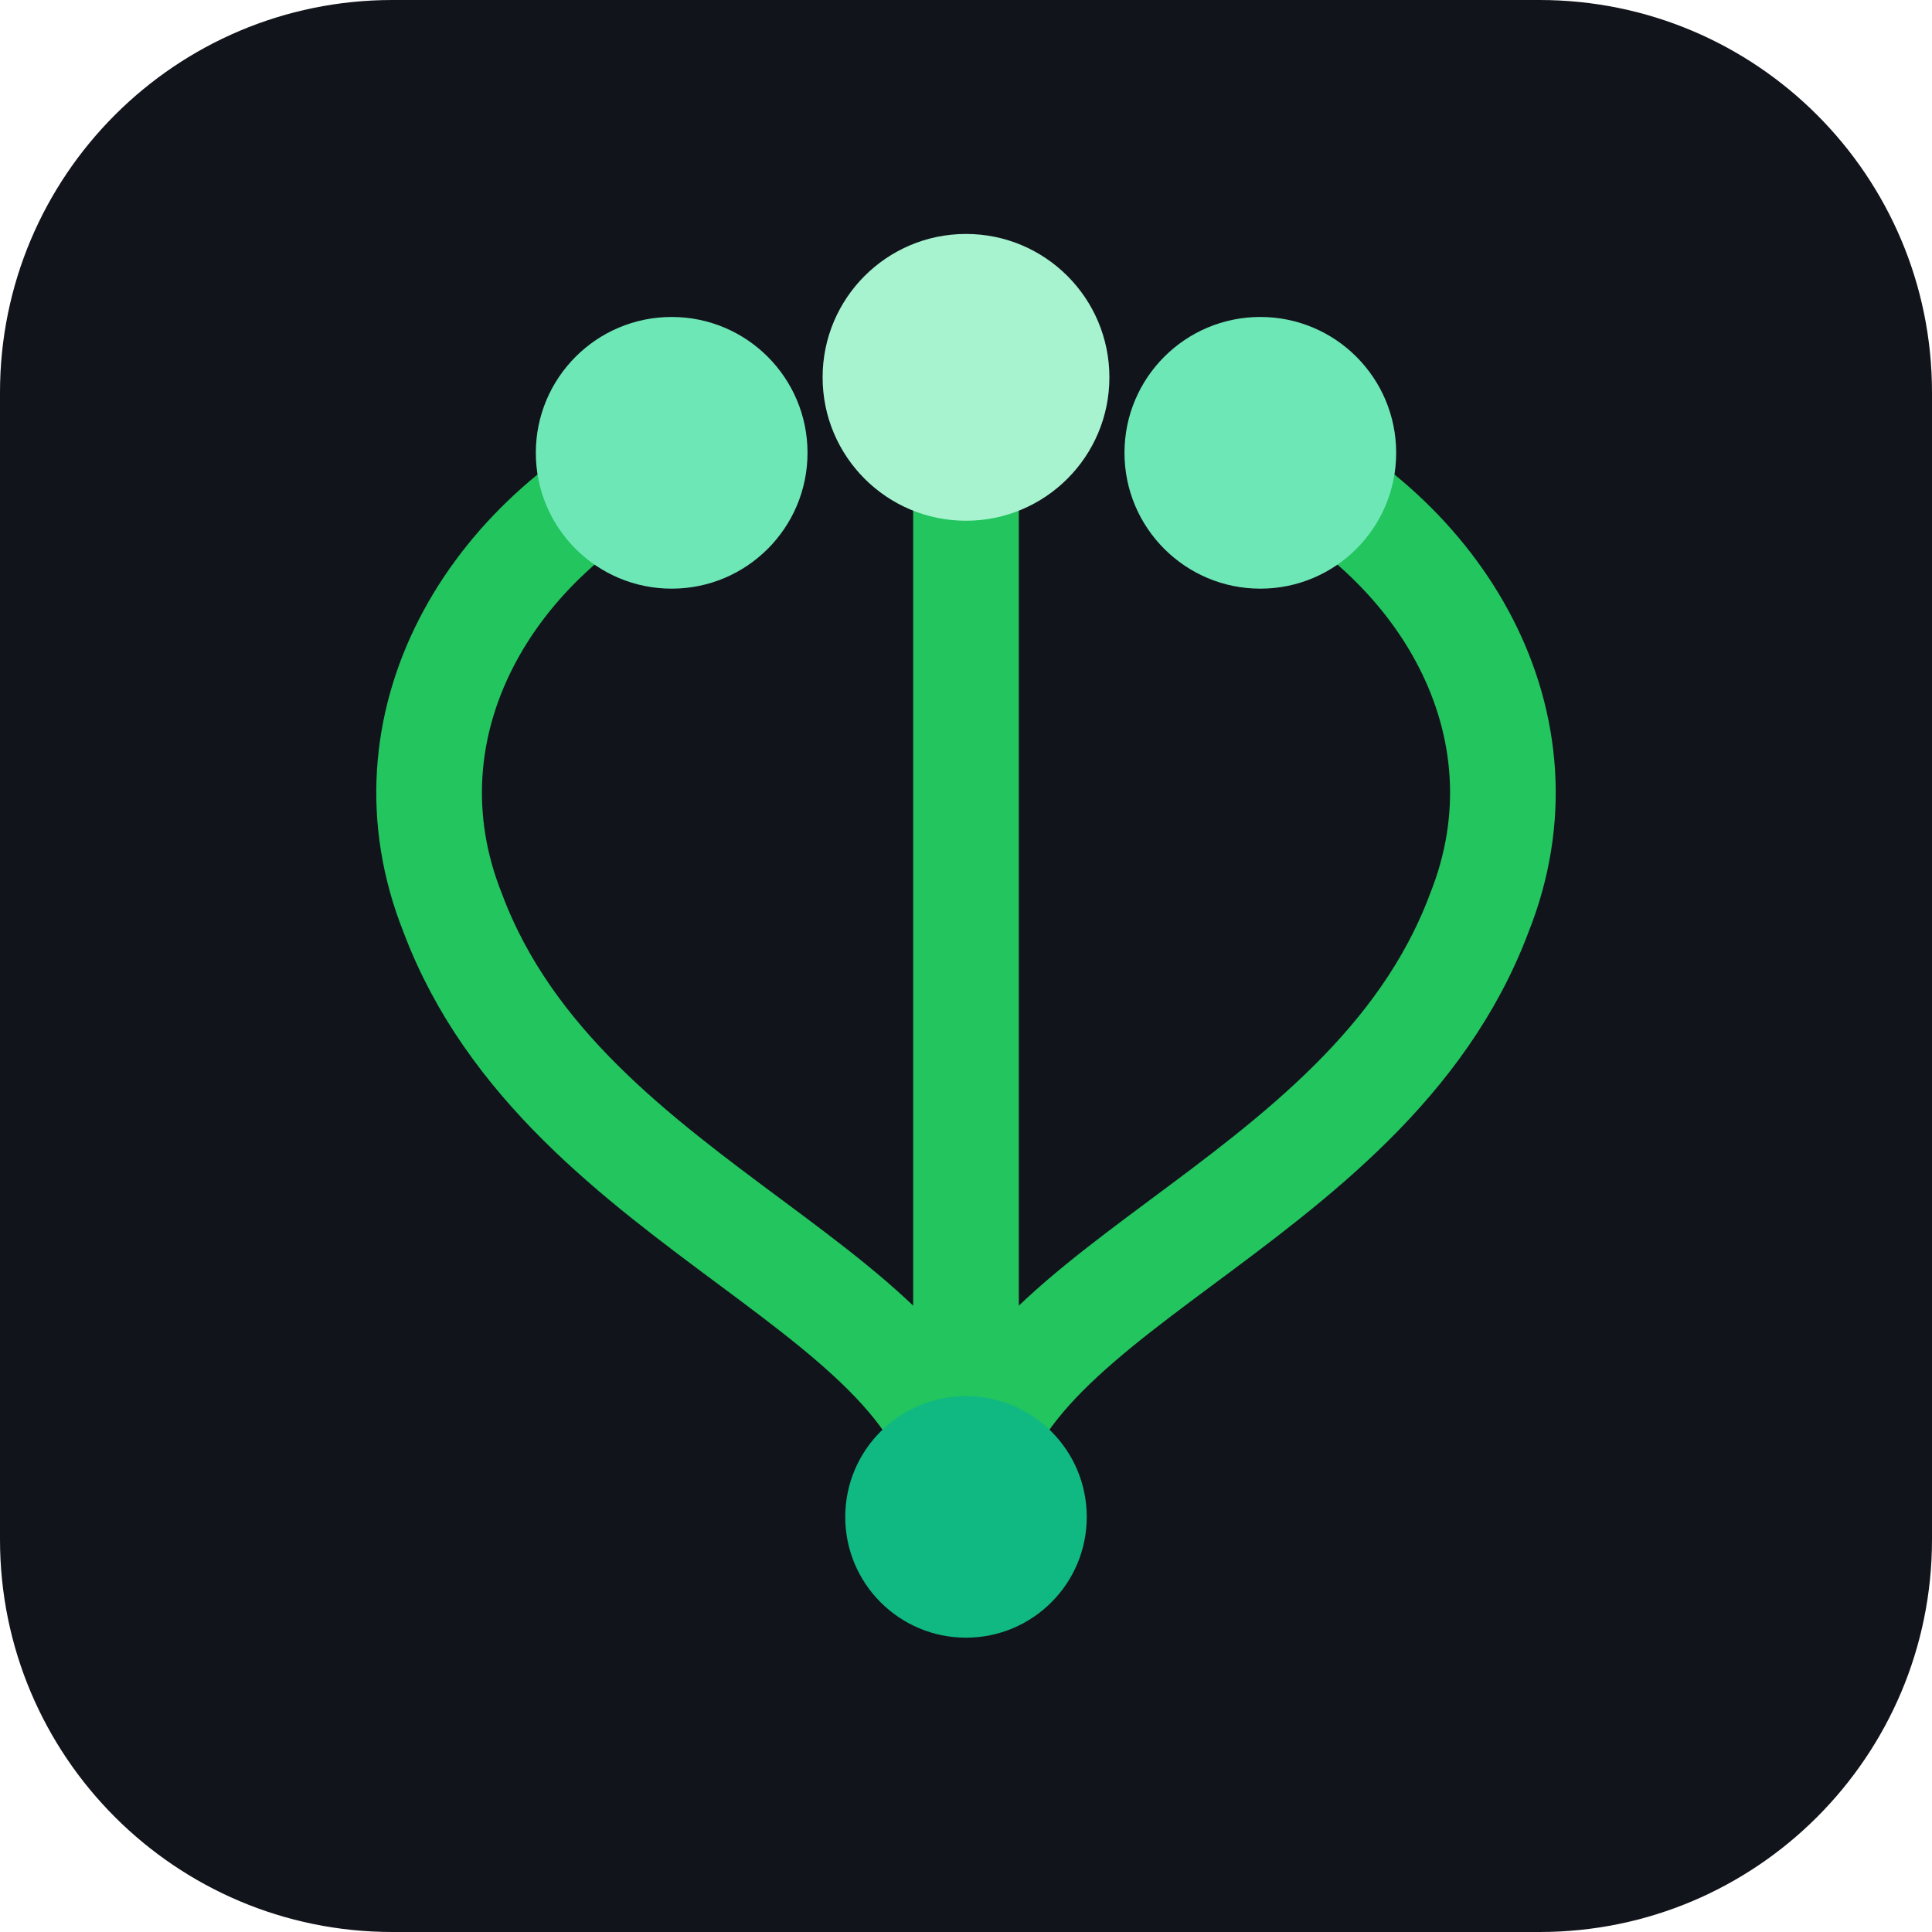
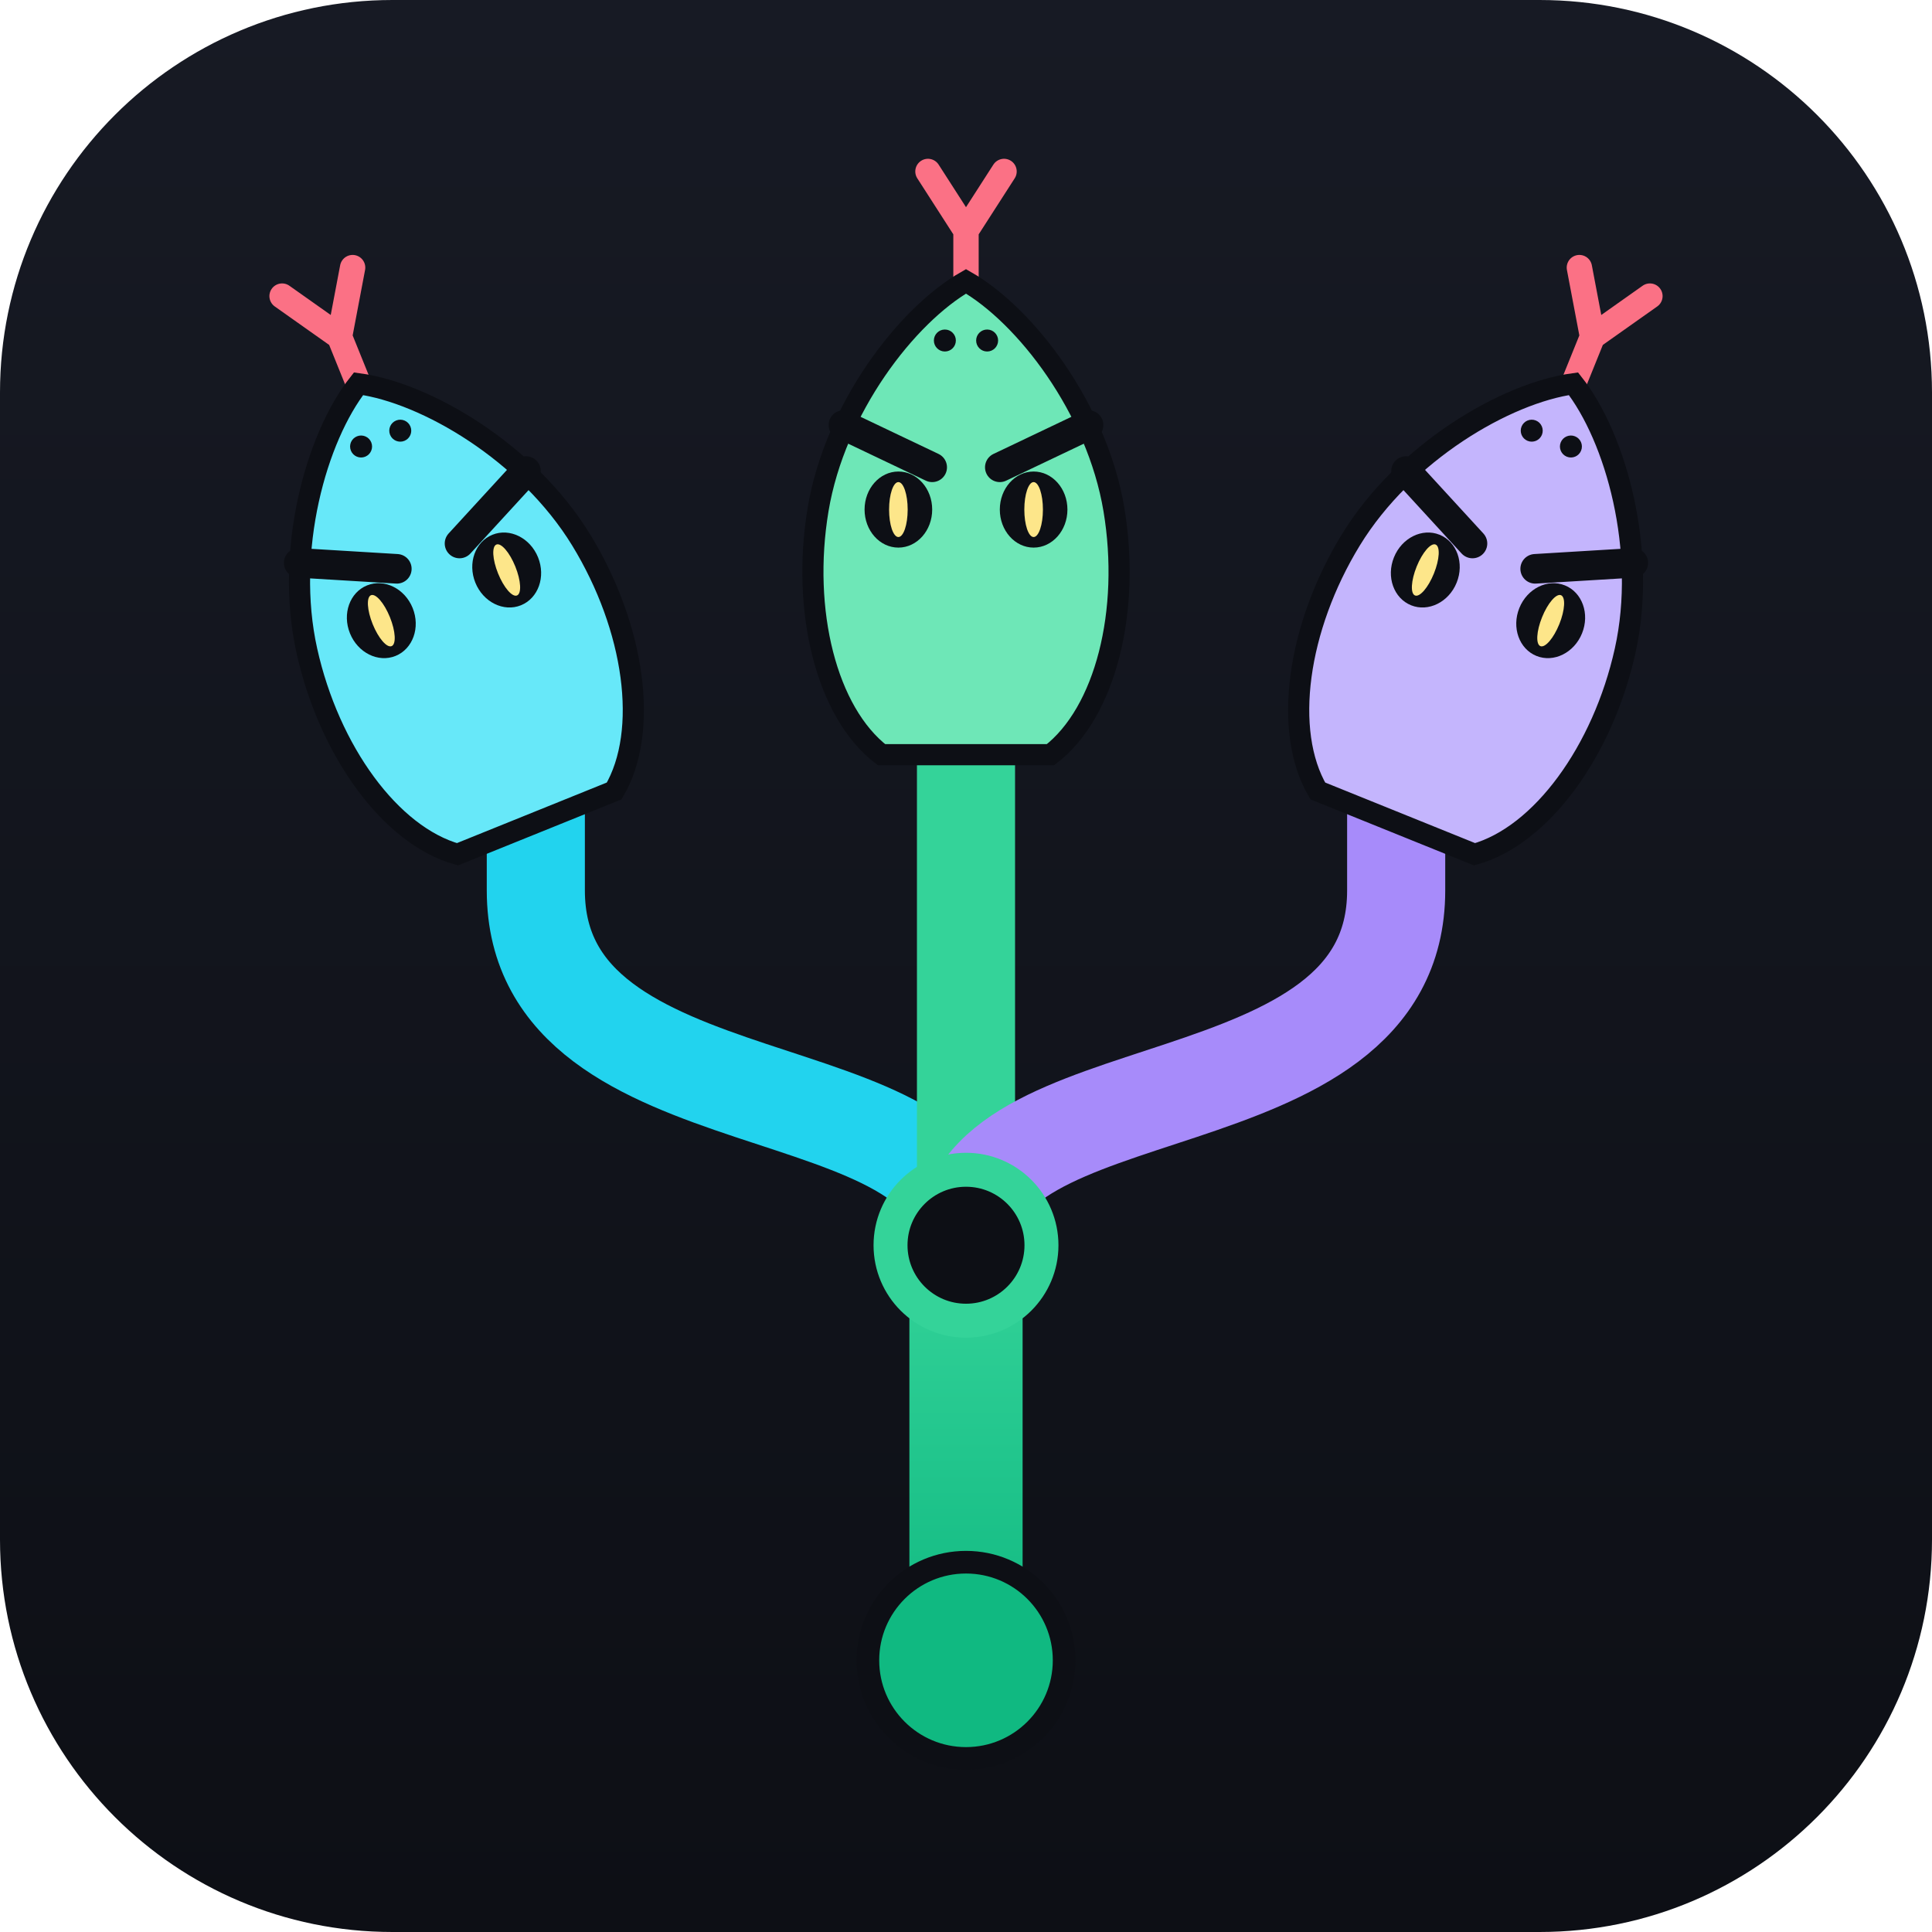
<svg xmlns="http://www.w3.org/2000/svg" viewBox="0 0 512 512">
-   <rect width="512" height="512" rx="104" fill="#12141c" />
-   <path d="M256 402 C256 342 150 322 120 242 C100 192 130 142 178 120" stroke="#22c55e" stroke-width="28" fill="none" stroke-linecap="round" />
-   <path d="M256 402 C256 332 256 300 256 222 C256 172 256 142 256 100" stroke="#22c55e" stroke-width="28" fill="none" stroke-linecap="round" />
-   <path d="M256 402 C256 342 362 322 392 242 C412 192 382 142 334 120" stroke="#22c55e" stroke-width="28" fill="none" stroke-linecap="round" />
-   <circle cx="178" cy="120" r="36" fill="#6ee7b7" />
-   <circle cx="256" cy="100" r="38" fill="#a7f3d0" />
-   <circle cx="334" cy="120" r="36" fill="#6ee7b7" />
-   <circle cx="256" cy="402" r="32" fill="#10b981" />
+   <defs>
+     <linearGradient id="bg" x1="0" y1="0" x2="0" y2="1">
+       <stop offset="0" stop-color="#171a24" />
+       <stop offset="1" stop-color="#0d0f15" />
+     </linearGradient>
+     <linearGradient id="trunk" gradientUnits="userSpaceOnUse" x1="0" y1="440" x2="0" y2="330">
+       <stop offset="0" stop-color="#10b981" />
+       <stop offset="1" stop-color="#34d399" />
+     </linearGradient>
+   </defs>
+   <style>
+     .neck { fill: none; stroke-width: 26; stroke-linecap: round; }
+     .skull { stroke: #0d0f15; stroke-width: 5; }
+ 
+     @media (prefers-reduced-motion: no-preference) {
+       /* Intro: branches grow out of the trunk, then the heads appear. */
+       .neck { stroke-dasharray: 1; animation: grow 0.9s cubic-bezier(.3,.7,.2,1) both; }
+       .neck.mid { animation-delay: .25s; }
+       .neck.left { animation-delay: .35s; }
+       .neck.right { animation-delay: .45s; }
+       .pop { transform-box: fill-box; transform-origin: 50% 100%; animation: pop .5s cubic-bezier(.3,1.6,.5,1) both; }
+       .pop.mid { animation-delay: .9s; }
+       .pop.left { animation-delay: 1s; }
+       .pop.right { animation-delay: 1.1s; }
+ 
+       /* Idle: heads sway on their necks, each on its own beat. */
+       .sway { transform-box: fill-box; transform-origin: 50% 100%; animation: sway 3.6s ease-in-out infinite; }
+       .left .sway { animation-delay: -1.2s; animation-duration: 4.1s; }
+       .right .sway { animation-delay: -2.4s; animation-duration: 3.9s; }
+ 
+       /* Blink now and then, flick the tongue now and then. */
+       .eyes { transform-box: fill-box; transform-origin: 50% 50%; animation: blink 5s infinite; }
+       .left .eyes { animation-delay: 1.7s; }
+       .right .eyes { animation-delay: 3.1s; }
+       .tongue { transform-box: fill-box; transform-origin: 50% 100%; animation: flick 4.4s infinite; }
+       /* Negative delays: a positive one would show the resting (visible)
+          tongue until its first cycle starts. */
+       .left .tongue { animation-delay: -1.5s; }
+       .right .tongue { animation-delay: -2.9s; }
+ 
+       /* Commits flowing up each branch. */
+       .flow { animation: fade 2.4s linear infinite; }
+     }
+ 
+     @keyframes grow { from { stroke-dashoffset: 1; } to { stroke-dashoffset: 0; } }
+     @keyframes pop { from { transform: scale(0); opacity: 0; } to { transform: scale(1); opacity: 1; } }
+     @keyframes sway { 0%, 100% { transform: rotate(-5deg); } 50% { transform: rotate(5deg); } }
+     @keyframes blink { 0%, 92%, 100% { transform: scaleY(1); } 95% { transform: scaleY(.1); } }
+     @keyframes flick {
+       0%, 70%, 100% { transform: scaleY(0); opacity: 0; }
+       74%, 84% { transform: scaleY(1); opacity: 1; }
+       79% { transform: scaleY(.6); }
+     }
+     @keyframes fade { 0% { opacity: 0; } 15%, 75% { opacity: 1; } 100% { opacity: 0; } }
+   </style>
+   <rect width="512" height="512" rx="104" fill="url(#bg)" />
+   <path d="M256 438 L256 330" stroke="url(#trunk)" stroke-width="30" stroke-linecap="round" fill="none" />
+   <path id="neck-left" class="neck left" pathLength="1" stroke="#22d3ee" d="M256 330 C256 282 142 300 142 236 L142 214" />
+   <path id="neck-mid" class="neck mid" pathLength="1" stroke="#34d399" d="M256 330 L256 196" />
+   <path id="neck-right" class="neck right" pathLength="1" stroke="#a78bfa" d="M256 330 C256 282 370 300 370 236 L370 214" />
+   <g fill="#ecfeff">
+     <circle class="flow" r="7" visibility="hidden">
+       <set attributeName="visibility" to="visible" begin="1.2s" />
+       <animateMotion dur="2.4s" repeatCount="indefinite" begin="1.2s">
+         <mpath href="#neck-mid" />
+       </animateMotion>
+     </circle>
+     <circle class="flow" r="7" visibility="hidden">
+       <set attributeName="visibility" to="visible" begin="2s" />
+       <animateMotion dur="2.4s" repeatCount="indefinite" begin="2s">
+         <mpath href="#neck-left" />
+       </animateMotion>
+     </circle>
+     <circle class="flow" r="7" visibility="hidden">
+       <set attributeName="visibility" to="visible" begin="2.8s" />
+       <animateMotion dur="2.4s" repeatCount="indefinite" begin="2.8s">
+         <mpath href="#neck-right" />
+       </animateMotion>
+     </circle>
+   </g>
+   <g class="left" transform="translate(142 218) rotate(-22)">
+     <g transform="scale(1.12)">
+       <g class="pop left">
+         <g class="sway">
+           <path class="tongue" d="M0 -108 L0 -126 M0 -124 L-9 -138 M0 -124 L9 -138" fill="none" stroke="#fb7185" stroke-width="6" stroke-linecap="round" stroke-linejoin="round" />
+           <path class="skull" fill="#67e8f9" d="M-20 0 C-33 -10 -39 -34 -35 -58 C-31 -82 -14 -104 0 -112 C14 -104 31 -82 35 -58 C39 -34 33 -10 20 0 Z" />
+           <path d="M-29 -78 L-8 -68 M29 -78 L8 -68" fill="none" stroke="#0d0f15" stroke-width="7" stroke-linecap="round" />
+           <circle cx="-5" cy="-98" r="2.6" fill="#0d0f15" />
+           <circle cx="5" cy="-98" r="2.6" fill="#0d0f15" />
+           <g class="eyes">
+             <ellipse cx="-16" cy="-58" rx="8" ry="9" fill="#0d0f15" />
+             <ellipse cx="16" cy="-58" rx="8" ry="9" fill="#0d0f15" />
+             <ellipse cx="-16" cy="-58" rx="2.2" ry="6.5" fill="#fde68a" />
+             <ellipse cx="16" cy="-58" rx="2.2" ry="6.5" fill="#fde68a" />
+           </g>
+         </g>
+       </g>
+     </g>
+   </g>
+   <g class="right" transform="translate(370 218) rotate(22)">
+     <g transform="scale(1.12)">
+       <g class="pop right">
+         <g class="sway">
+           <path class="tongue" d="M0 -108 L0 -126 M0 -124 L-9 -138 M0 -124 L9 -138" fill="none" stroke="#fb7185" stroke-width="6" stroke-linecap="round" stroke-linejoin="round" />
+           <path class="skull" fill="#c4b5fd" d="M-20 0 C-33 -10 -39 -34 -35 -58 C-31 -82 -14 -104 0 -112 C14 -104 31 -82 35 -58 C39 -34 33 -10 20 0 Z" />
+           <path d="M-29 -78 L-8 -68 M29 -78 L8 -68" fill="none" stroke="#0d0f15" stroke-width="7" stroke-linecap="round" />
+           <circle cx="-5" cy="-98" r="2.6" fill="#0d0f15" />
+           <circle cx="5" cy="-98" r="2.6" fill="#0d0f15" />
+           <g class="eyes">
+             <ellipse cx="-16" cy="-58" rx="8" ry="9" fill="#0d0f15" />
+             <ellipse cx="16" cy="-58" rx="8" ry="9" fill="#0d0f15" />
+             <ellipse cx="-16" cy="-58" rx="2.2" ry="6.5" fill="#fde68a" />
+             <ellipse cx="16" cy="-58" rx="2.2" ry="6.5" fill="#fde68a" />
+           </g>
+         </g>
+       </g>
+     </g>
+   </g>
+   <g class="mid" transform="translate(256 200)">
+     <g transform="scale(1.12)">
+       <g class="pop mid">
+         <g class="sway">
+           <path class="tongue" d="M0 -108 L0 -126 M0 -124 L-9 -138 M0 -124 L9 -138" fill="none" stroke="#fb7185" stroke-width="6" stroke-linecap="round" stroke-linejoin="round" />
+           <path class="skull" fill="#6ee7b7" d="M-20 0 C-33 -10 -39 -34 -35 -58 C-31 -82 -14 -104 0 -112 C14 -104 31 -82 35 -58 C39 -34 33 -10 20 0 Z" />
+           <path d="M-29 -78 L-8 -68 M29 -78 L8 -68" fill="none" stroke="#0d0f15" stroke-width="7" stroke-linecap="round" />
+           <circle cx="-5" cy="-98" r="2.6" fill="#0d0f15" />
+           <circle cx="5" cy="-98" r="2.6" fill="#0d0f15" />
+           <g class="eyes">
+             <ellipse cx="-16" cy="-58" rx="8" ry="9" fill="#0d0f15" />
+             <ellipse cx="16" cy="-58" rx="8" ry="9" fill="#0d0f15" />
+             <ellipse cx="-16" cy="-58" rx="2.2" ry="6.5" fill="#fde68a" />
+             <ellipse cx="16" cy="-58" rx="2.2" ry="6.5" fill="#fde68a" />
+           </g>
+         </g>
+       </g>
+     </g>
+   </g>
+   <circle cx="256" cy="330" r="20" fill="#0d0f15" stroke="#34d399" stroke-width="9" />
+   <circle cx="256" cy="440" r="26" fill="#10b981" stroke="#0d0f15" stroke-width="6" />
</svg>
